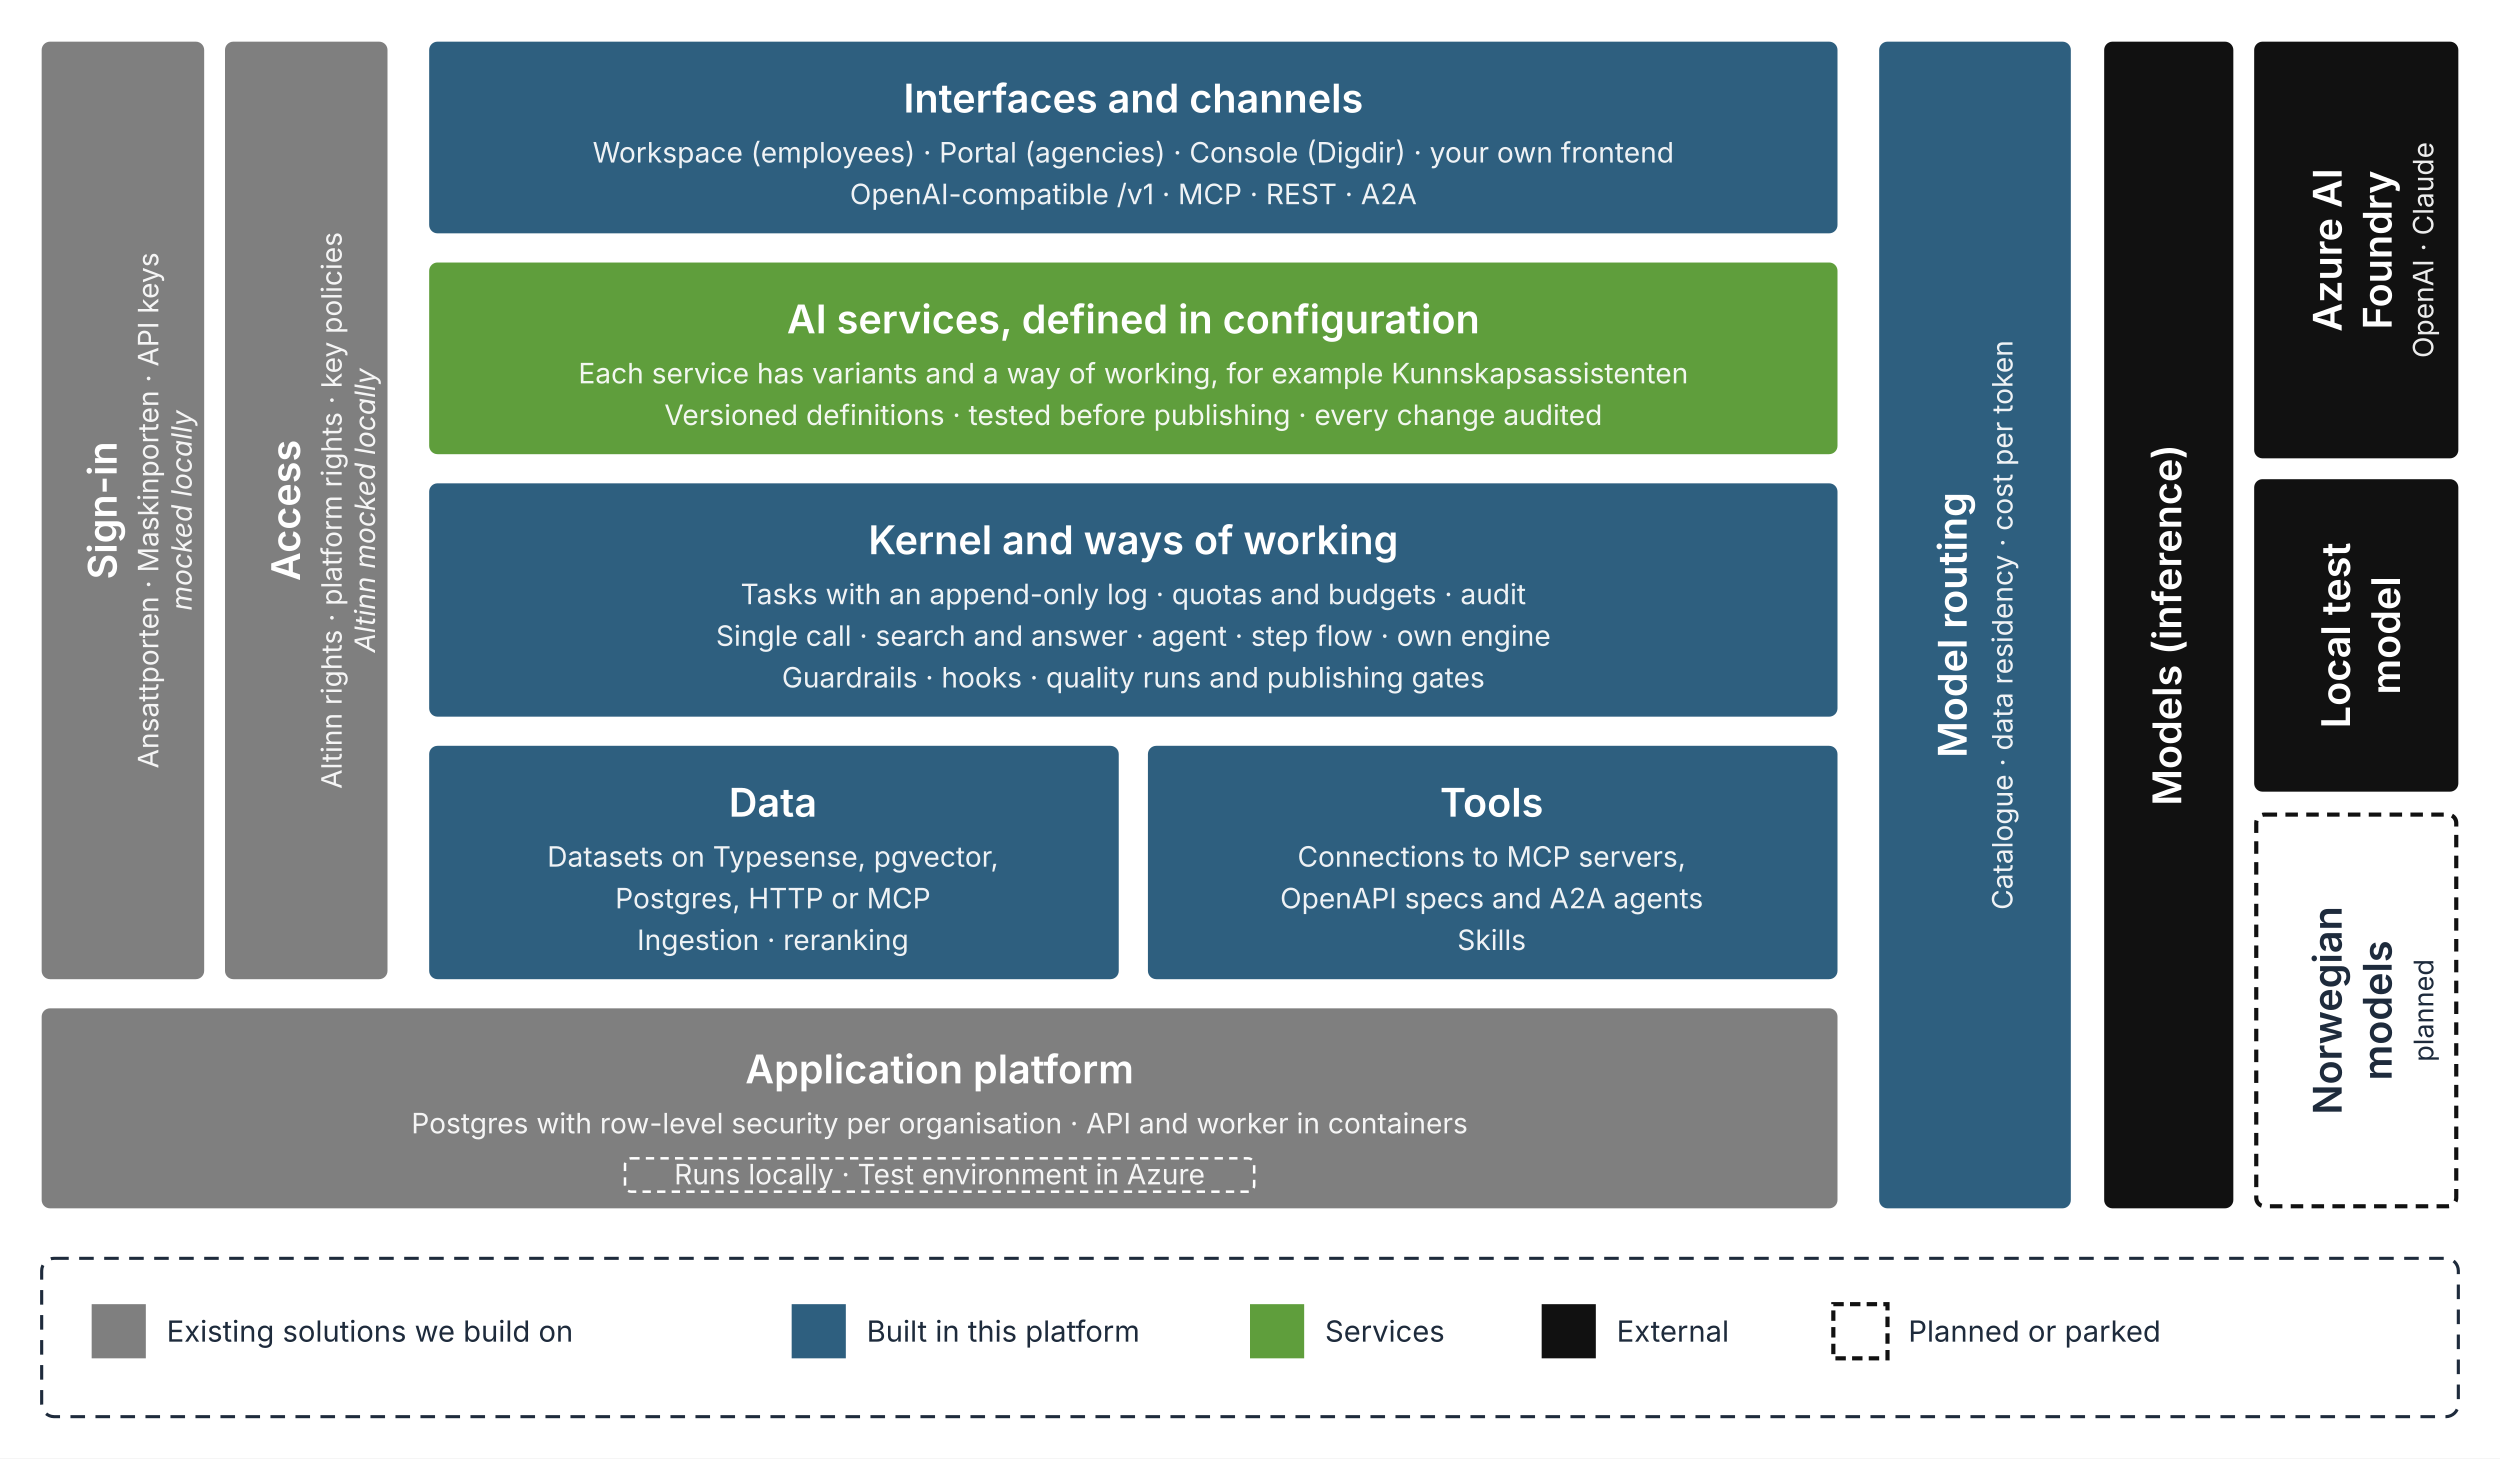
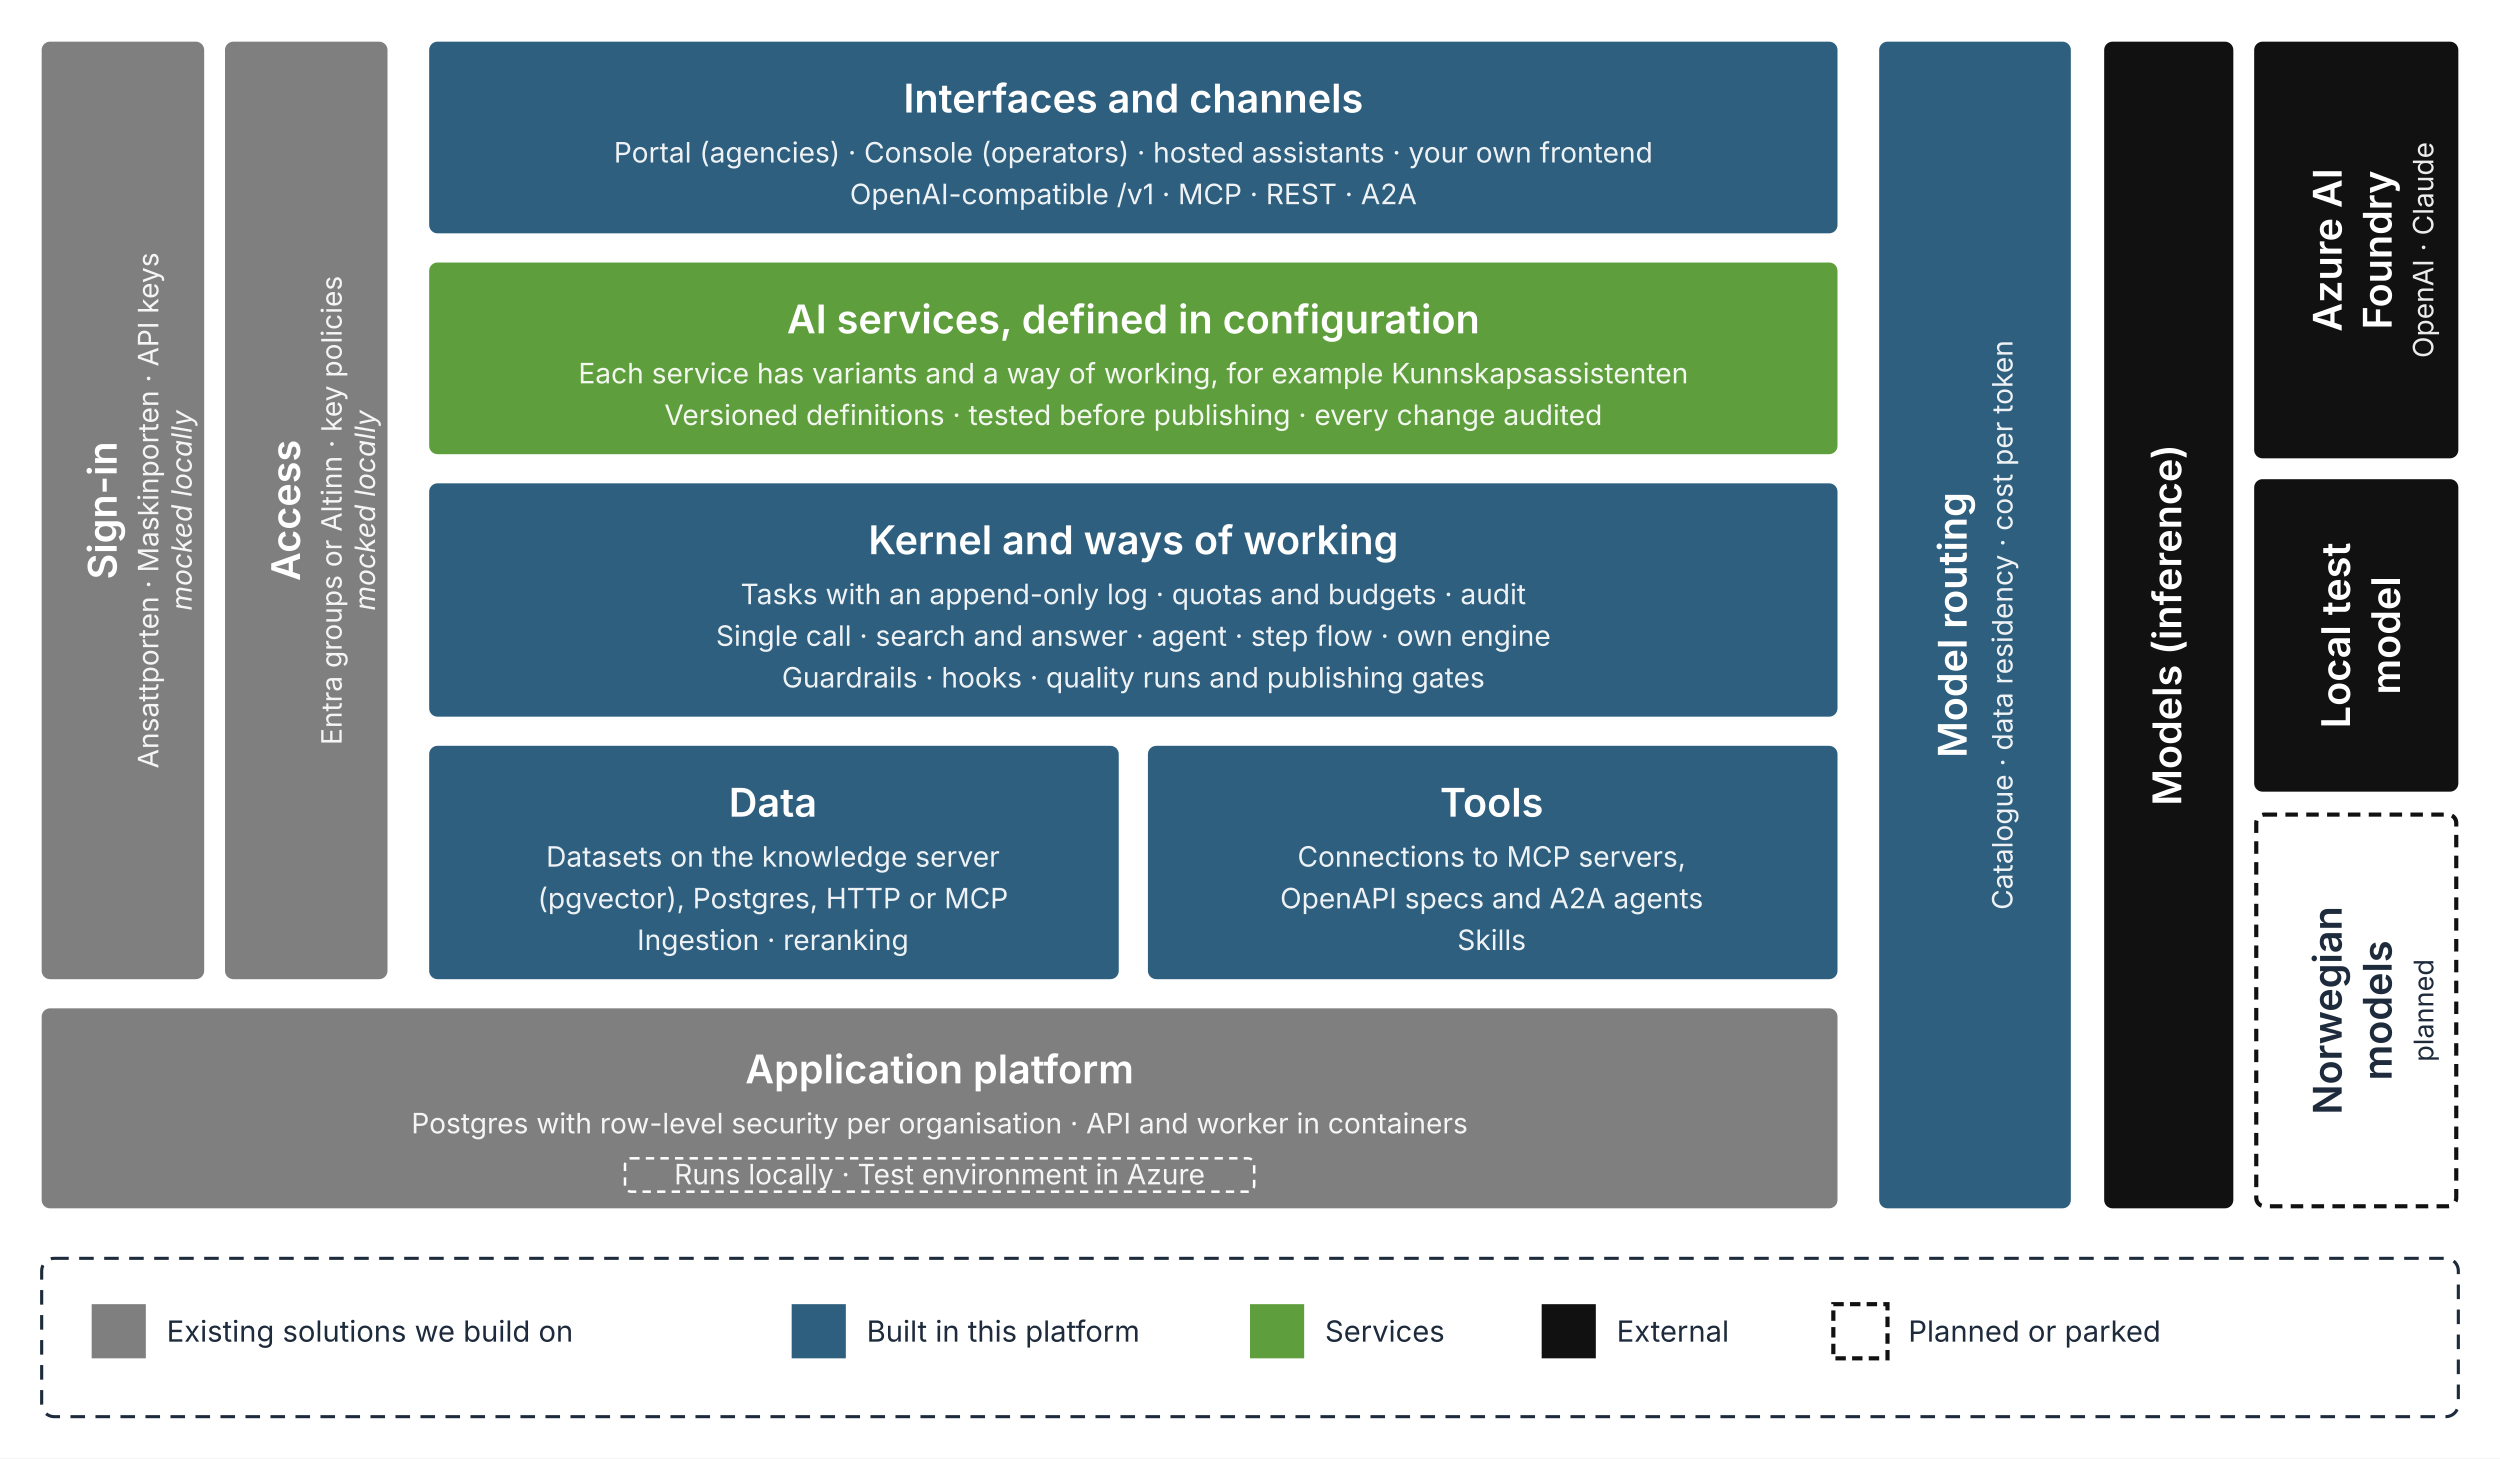
<svg xmlns="http://www.w3.org/2000/svg" viewBox="0 0 1200 700" width="1200" height="700" font-family="Inter, Segoe UI, Helvetica, Arial, sans-serif">
  <style>
    .t { fill: #ffffff; font-weight: 600; font-size: 19px; }
    .s { fill: #ffffff; font-size: 13.5px; opacity: 0.92; }
    .dark { fill: #1e2b3c; }
    .lg { fill: #1e2b3c; font-size: 14px; }
  </style>
  <rect width="1200" height="700" fill="#ffffff" />
  <rect x="20" y="20" width="78" height="450" rx="4" fill="#7f7f7f" />
  <text class="t" transform="translate(56 245) rotate(-90)" text-anchor="middle">Sign-in</text>
  <text class="s" transform="translate(76 245) rotate(-90)" text-anchor="middle">Ansattporten · Maskinporten · API keys</text>
  <text class="s" transform="translate(92 245) rotate(-90)" text-anchor="middle" font-style="italic">mocked locally</text>
  <rect x="108" y="20" width="78" height="450" rx="4" fill="#7f7f7f" />
  <text class="t" transform="translate(144 245) rotate(-90)" text-anchor="middle">Access</text>
-   <text class="s" transform="translate(164 245) rotate(-90)" text-anchor="middle">Altinn rights · platform rights · key policies</text>
-   <text class="s" transform="translate(180 245) rotate(-90)" text-anchor="middle" font-style="italic">Altinn mocked locally</text>
+   <text class="s" transform="translate(164 245) rotate(-90)" text-anchor="middle">Entra groups or Altinn · key policies</text>
+   <text class="s" transform="translate(180 245) rotate(-90)" text-anchor="middle" font-style="italic">mocked locally</text>
  <rect x="206" y="20" width="676" height="92" rx="4" fill="#2e5f7f" />
  <text class="t" x="544" y="54" text-anchor="middle">Interfaces and channels</text>
-   <text class="s" x="544" y="78" text-anchor="middle">Workspace (employees) · Portal (agencies) · Console (Digdir) · your own frontend</text>
+   <text class="s" x="544" y="78" text-anchor="middle">Portal (agencies) · Console (operators) · hosted assistants · your own frontend</text>
  <text class="s" x="544" y="98" text-anchor="middle">OpenAI-compatible /v1 · MCP · REST · A2A</text>
  <rect x="206" y="126" width="676" height="92" rx="4" fill="#5f9e3c" />
  <text class="t" x="544" y="160" text-anchor="middle">AI services, defined in configuration</text>
  <text class="s" x="544" y="184" text-anchor="middle">Each service has variants and a way of working, for example Kunnskapsassistenten</text>
  <text class="s" x="544" y="204" text-anchor="middle">Versioned definitions · tested before publishing · every change audited</text>
  <rect x="206" y="232" width="676" height="112" rx="4" fill="#2e5f7f" />
  <text class="t" x="544" y="266" text-anchor="middle">Kernel and ways of working</text>
  <text class="s" x="544" y="290" text-anchor="middle">Tasks with an append-only log · quotas and budgets · audit</text>
  <text class="s" x="544" y="310" text-anchor="middle">Single call · search and answer · agent · step flow · own engine</text>
  <text class="s" x="544" y="330" text-anchor="middle">Guardrails · hooks · quality runs and publishing gates</text>
  <rect x="206" y="358" width="331" height="112" rx="4" fill="#2e5f7f" />
  <text class="t" x="371" y="392" text-anchor="middle">Data</text>
-   <text class="s" x="371" y="416" text-anchor="middle">Datasets on Typesense, pgvector,</text>
-   <text class="s" x="371" y="436" text-anchor="middle">Postgres, HTTP or MCP</text>
+   <text class="s" x="371" y="416" text-anchor="middle">Datasets on the knowledge server</text>
+   <text class="s" x="371" y="436" text-anchor="middle">(pgvector), Postgres, HTTP or MCP</text>
  <text class="s" x="371" y="456" text-anchor="middle">Ingestion · reranking</text>
  <rect x="551" y="358" width="331" height="112" rx="4" fill="#2e5f7f" />
  <text class="t" x="716" y="392" text-anchor="middle">Tools</text>
  <text class="s" x="716" y="416" text-anchor="middle">Connections to MCP servers,</text>
  <text class="s" x="716" y="436" text-anchor="middle">OpenAPI specs and A2A agents</text>
  <text class="s" x="716" y="456" text-anchor="middle">Skills</text>
  <rect x="20" y="484" width="862" height="96" rx="4" fill="#7f7f7f" />
  <text class="t" x="451" y="520" text-anchor="middle">Application platform</text>
  <text class="s" x="451" y="544" text-anchor="middle">Postgres with row-level security per organisation · API and worker in containers</text>
  <rect x="300" y="556" width="302" height="16" rx="3" fill="none" stroke="#ffffff" stroke-width="1.2" stroke-dasharray="4 3" />
  <text class="s" x="451" y="568.5" text-anchor="middle" font-size="12">Runs locally · Test environment in Azure</text>
  <rect x="902" y="20" width="92" height="560" rx="4" fill="#2e5f7f" />
  <text class="t" transform="translate(944 300) rotate(-90)" text-anchor="middle">Model routing</text>
  <text class="s" transform="translate(966 300) rotate(-90)" text-anchor="middle">Catalogue · data residency · cost per token</text>
  <rect x="1010" y="20" width="62" height="560" rx="4" fill="#111111" />
  <text class="t" transform="translate(1047 300) rotate(-90)" text-anchor="middle">Models (inference)</text>
  <rect x="1082" y="20" width="98" height="200" rx="4" fill="#111111" />
  <text class="t" transform="translate(1124 120) rotate(-90)" text-anchor="middle">Azure AI</text>
  <text class="t" transform="translate(1148 120) rotate(-90)" text-anchor="middle">Foundry</text>
  <text class="s" transform="translate(1168 120) rotate(-90)" text-anchor="middle">OpenAI · Claude</text>
  <rect x="1082" y="230" width="98" height="150" rx="4" fill="#111111" />
  <text class="t" transform="translate(1128 305) rotate(-90)" text-anchor="middle">Local test</text>
  <text class="t" transform="translate(1152 305) rotate(-90)" text-anchor="middle">model</text>
  <rect x="1083" y="391" width="96" height="188" rx="4" fill="#ffffff" stroke="#111111" stroke-width="2" stroke-dasharray="6 4" />
  <text class="dark" font-weight="600" font-size="19" transform="translate(1124 485) rotate(-90)" text-anchor="middle">Norwegian</text>
  <text class="dark" font-weight="600" font-size="19" transform="translate(1148 485) rotate(-90)" text-anchor="middle">models</text>
  <text class="dark" font-size="13" transform="translate(1168 485) rotate(-90)" text-anchor="middle">planned</text>
  <rect x="20" y="604" width="1160" height="76" rx="6" fill="none" stroke="#1e2b3c" stroke-width="1.5" stroke-dasharray="7 5" />
  <rect x="44" y="626" width="26" height="26" fill="#7f7f7f" />
  <text class="lg" x="80" y="644">Existing solutions we build on</text>
  <rect x="380" y="626" width="26" height="26" fill="#2e5f7f" />
  <text class="lg" x="416" y="644">Built in this platform</text>
  <rect x="600" y="626" width="26" height="26" fill="#5f9e3c" />
  <text class="lg" x="636" y="644">Services</text>
  <rect x="740" y="626" width="26" height="26" fill="#111111" />
  <text class="lg" x="776" y="644">External</text>
  <rect x="880" y="626" width="26" height="26" fill="#ffffff" stroke="#111111" stroke-width="2" stroke-dasharray="5 3" />
  <text class="lg" x="916" y="644">Planned or parked</text>
</svg>
